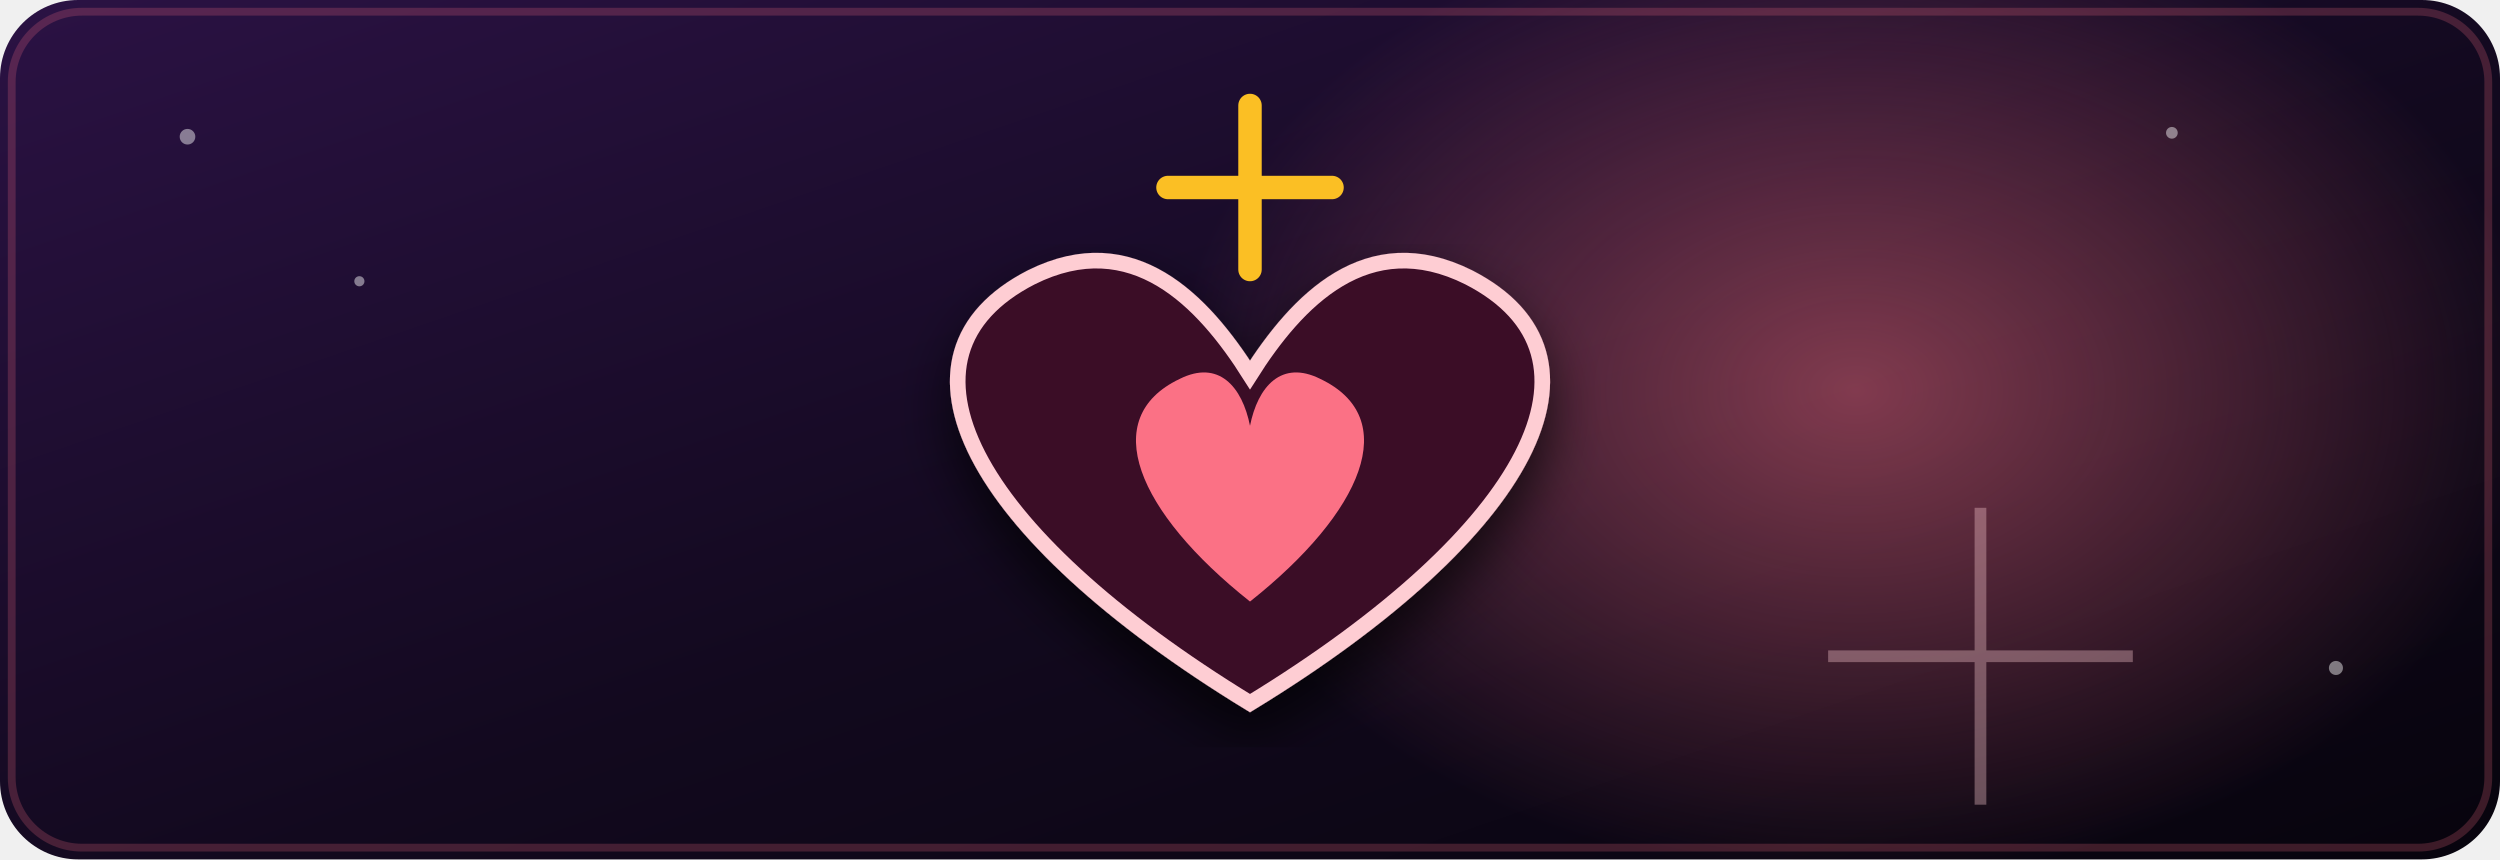
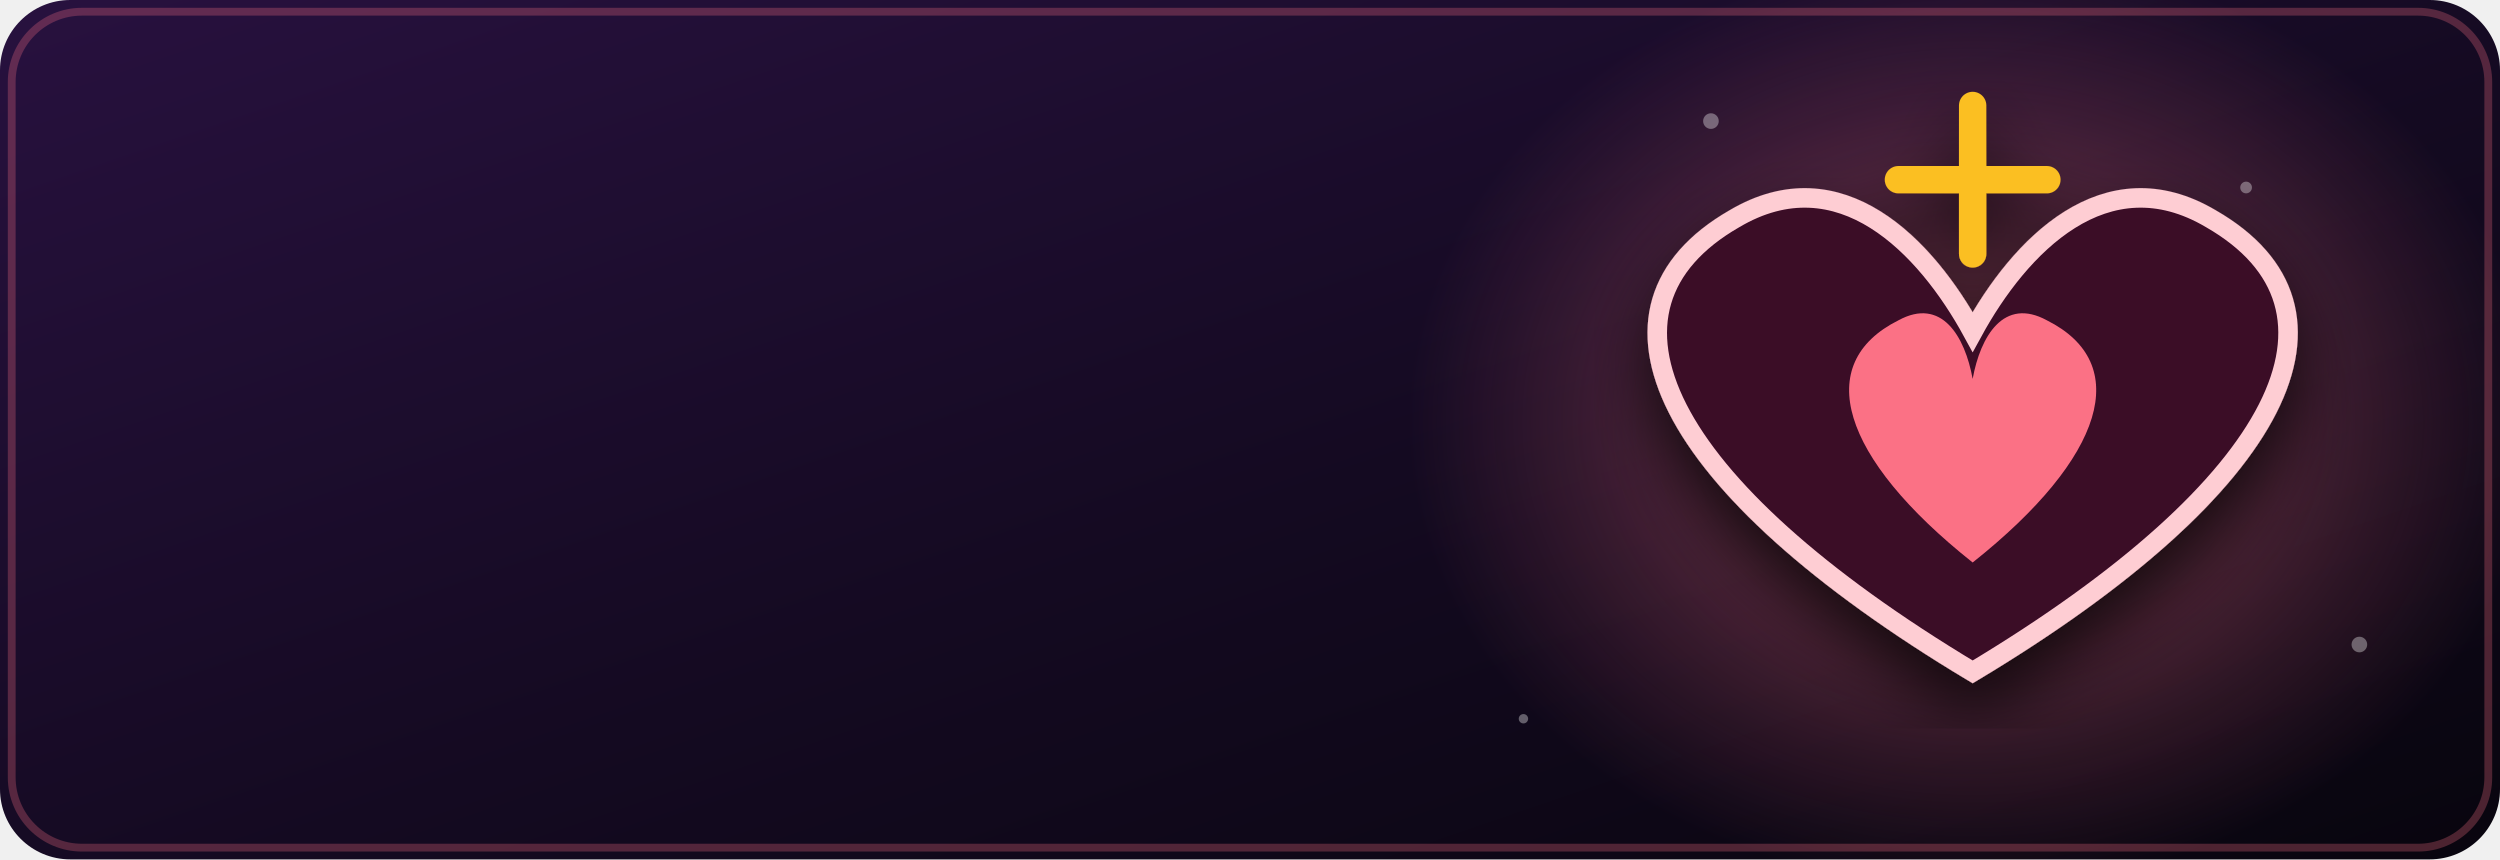
<svg xmlns="http://www.w3.org/2000/svg" viewBox="0 0 640 220" aria-hidden="true">
  <defs>
-     <linearGradient id="b" x2="1" y2="1">
-       <stop stop-color="#2b1244" />
-       <stop offset=".55" stop-color="#12091e" />
-       <stop offset="1" stop-color="#07040d" />
+     <linearGradient id="bg" x2="1" y2="1">
+       <stop stop-color="#28113f" />
+       <stop offset=".55" stop-color="#140a21" />
+       <stop offset="1" stop-color="#08050e" />
    </linearGradient>
-     <radialGradient id="g">
-       <stop stop-color="#fb7185" stop-opacity=".48" />
+     <radialGradient id="glow">
+       <stop stop-color="#fb7185" stop-opacity=".5" />
      <stop offset="1" stop-color="#fb7185" stop-opacity="0" />
    </radialGradient>
-     <filter id="s">
-       <feDropShadow dx="0" dy="7" stdDeviation="7" flood-color="#000" flood-opacity=".7" />
+     <filter id="shadow">
+       <feDropShadow dx="0" dy="8" stdDeviation="8" flood-color="#000" flood-opacity=".75" />
    </filter>
  </defs>
-   <rect width="640" height="220" rx="20" fill="url(#b)" />
-   <ellipse cx="475" cy="100" rx="175" ry="125" fill="url(#g)" />
-   <g fill="#fff" opacity=".45">
-     <circle cx="48" cy="35" r="2" />
-     <circle cx="92" cy="72" r="1.3" />
-     <circle cx="556" cy="34" r="1.5" />
-     <circle cx="598" cy="171" r="1.8" />
+   <rect width="640" height="220" rx="18" fill="url(#bg)" />
+   <ellipse cx="505" cy="108" rx="145" ry="120" fill="url(#glow)" />
+   <g opacity=".35" fill="#fff">
+     <circle cx="438" cy="31" r="2" />
+     <circle cx="575" cy="48" r="1.5" />
+     <circle cx="604" cy="165" r="2" />
+     <circle cx="390" cy="184" r="1.2" />
  </g>
-   <g filter="url(#s)">
-     <path d="M320 180c-72-44-95-89-56-109 26-13 44 6 56 25 12-19 30-38 56-25 39 20 16 65-56 109z" fill="#3b0b28" stroke="#fecdd3" stroke-width="4" />
-     <path d="M320 154c-29-23-39-47-18-57 10-5 16 2 18 12 2-10 8-17 18-12 21 10 11 34-18 57z" fill="#fb7185" />
+   <g transform="translate(505 110)" filter="url(#shadow)">
+     <path d="M0 62C-80 14-101-31-61-54-34-70-12-47 0-25 12-47 34-70 61-54c40 23 19 68-61 116z" fill="#3b0b28" stroke="#fecdd3" stroke-width="5" />
+     <path d="M0 34C-34 7-41-17-19-28-8-34-2-24 0-13c2-11 8-21 19-15 22 11 15 35-19 62z" fill="#fb7185" />
+     <path d="M0-83v38M-19-64h38" stroke="#fbbf24" stroke-width="7" stroke-linecap="round" />
  </g>
-   <path d="M320 27v42M299 48h42" stroke="#fbbf24" stroke-width="6" stroke-linecap="round" />
-   <path d="M468 168h78M507 130v76" stroke="#fecdd3" stroke-opacity=".35" stroke-width="3" />
-   <rect x="3" y="3" width="634" height="214" rx="18" fill="none" stroke="#fb7185" stroke-opacity=".22" stroke-width="2" />
+   <rect x="3" y="3" width="634" height="214" rx="18" fill="none" stroke="#fb7185" stroke-opacity=".28" stroke-width="2" />
</svg>
